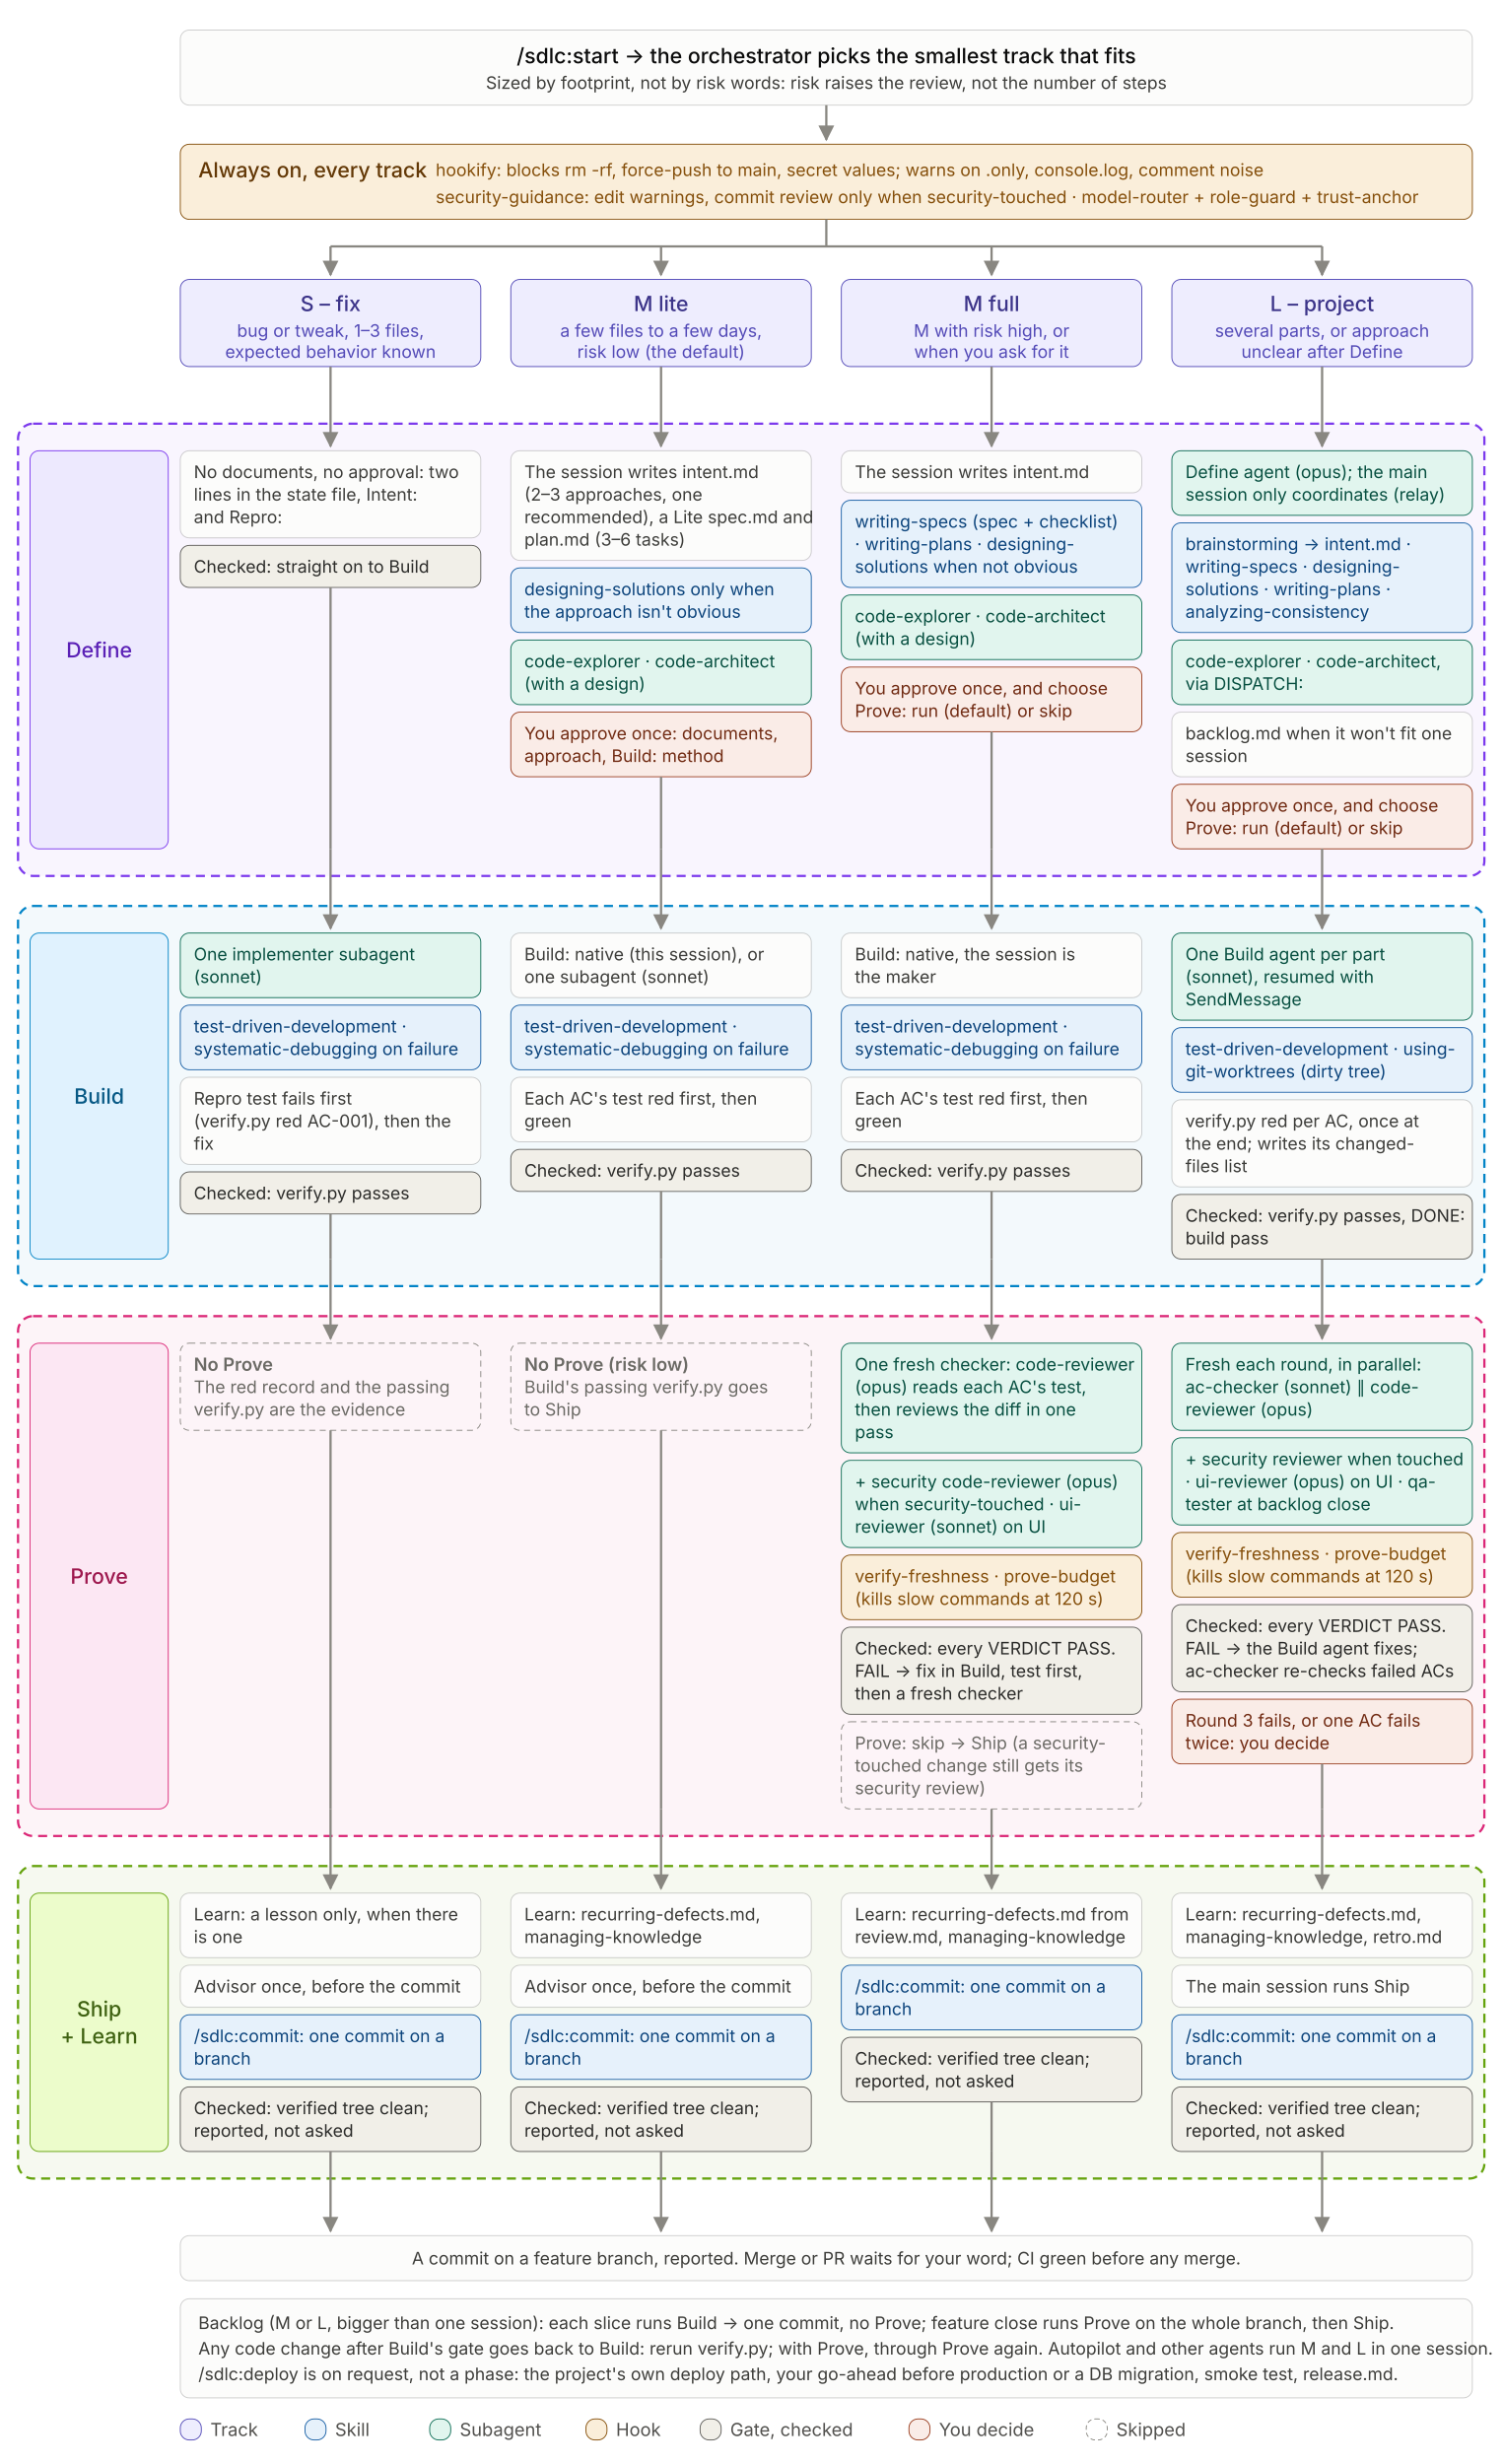
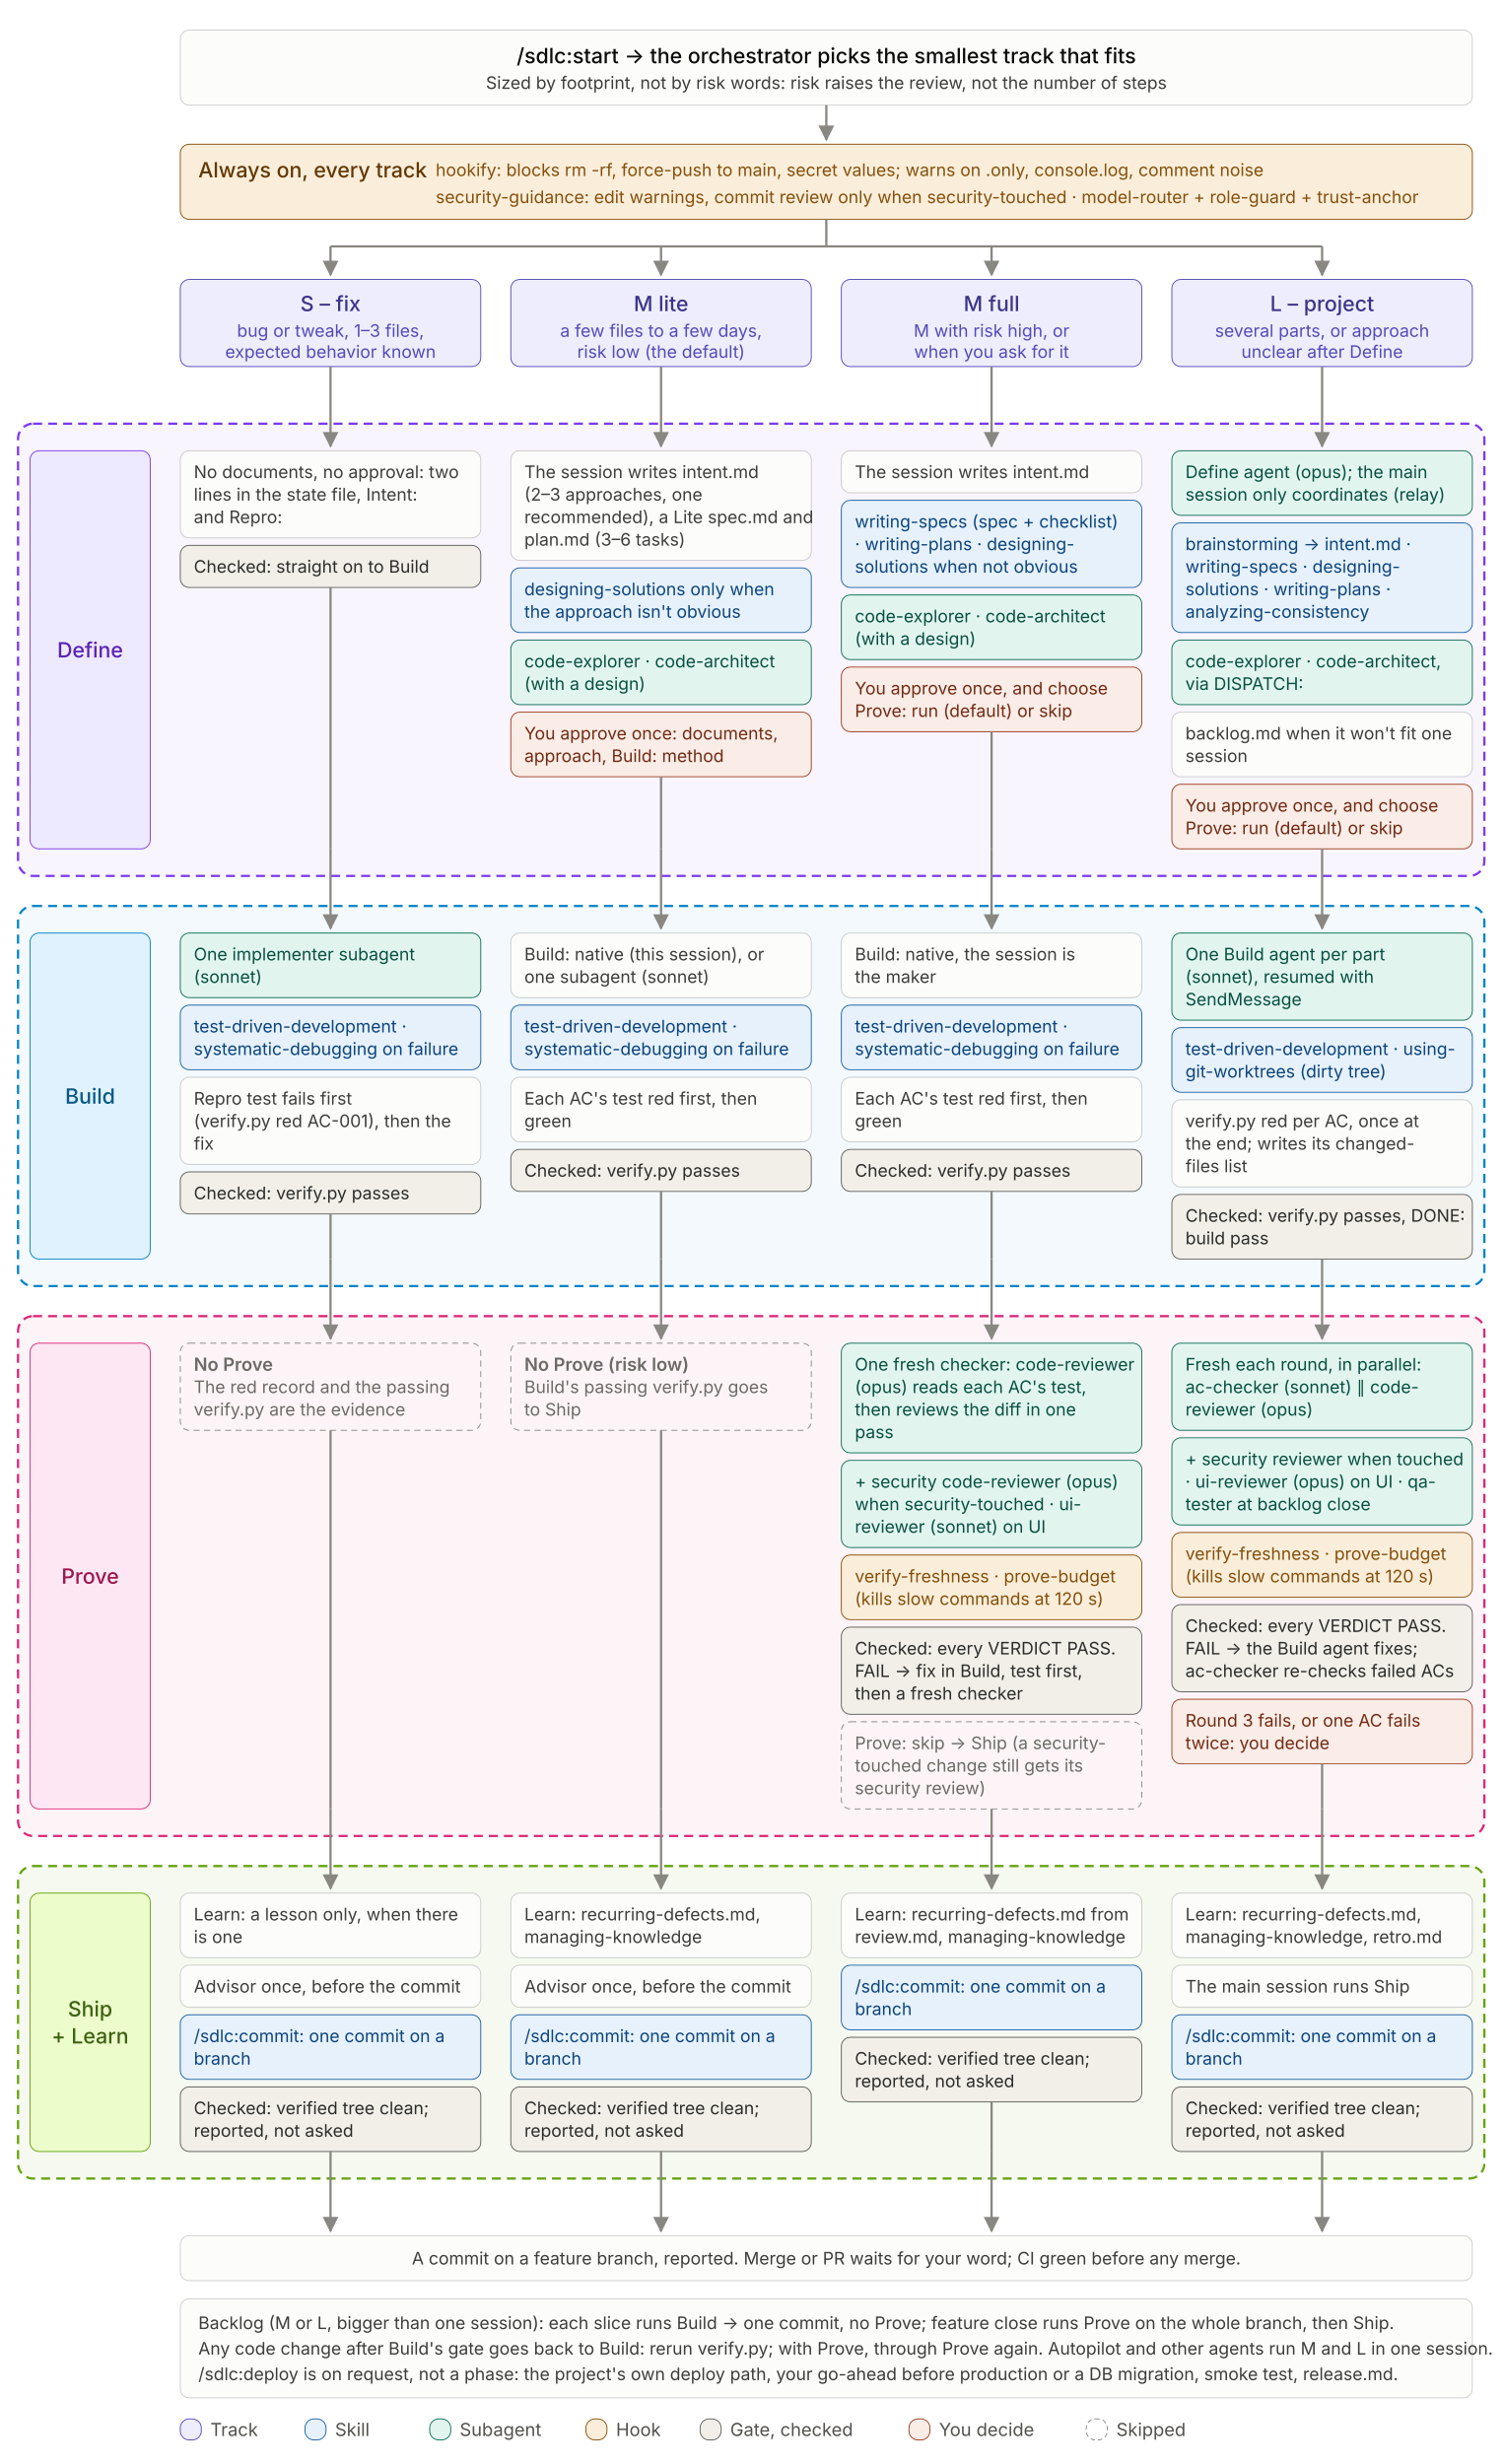
<svg xmlns="http://www.w3.org/2000/svg" width="100%" viewBox="0 0 1000 1640" role="img">
  <style>
text{font-family:anthropic-sans,-apple-system,"system-ui","Segoe UI",sans-serif;dominant-baseline:central;text-anchor:start}
.a{fill:none;stroke:#898781;stroke-width:1.5}#ar path{fill:#898781}
.t{font-size:14px;font-weight:500}.t2{font-size:12px;font-weight:600}.s{font-size:11.5px}
.l{font-size:12px;fill:#52514e}.m{text-anchor:middle}
rect{stroke-width:.6}
.neutral rect{fill:#fcfcfb;stroke:rgba(11,11,11,.2)}.neutral .t{fill:#0b0b0b}.neutral .s{fill:#3d3d3a}
.bound{stroke-width:1.5;stroke-dasharray:6 4}
.p1.bound{fill:rgba(124,58,237,.05);stroke:#7c3aed}.p1 rect{fill:#ede9fe;stroke:#7c3aed}.p1 .t{fill:#5b21b6}
.p2.bound{fill:rgba(2,132,199,.05);stroke:#0284c7}.p2 rect{fill:#e0f2fe;stroke:#0284c7}.p2 .t{fill:#075985}
.p3.bound{fill:rgba(219,39,119,.05);stroke:#db2777}.p3 rect{fill:#fce7f3;stroke:#db2777}.p3 .t{fill:#9d174d}
.p4.bound{fill:rgba(101,163,13,.06);stroke:#65a30d}.p4 rect{fill:#ecfccb;stroke:#65a30d}.p4 .t{fill:#3f6212}
.stage rect{fill:#eeedfe;stroke:#534ab7}.stage .t{fill:#3c3489}.stage .s{fill:#534ab7}
.skill rect{fill:#e6f1fb;stroke:#185fa5}.skill .s{fill:#0c447c}
.agent rect{fill:#e1f5ee;stroke:#0f6e56}.agent .s{fill:#085041}
.hook rect{fill:#faeeda;stroke:#854f0b}.hook .t{fill:#633806}.hook .s{fill:#854f0b}
.gate rect{fill:#f1efe8;stroke:#5f5e5a}.gate .s{fill:#2c2c2a}
.approval rect{fill:#faece7;stroke:#993c1d}.approval .s{fill:#712b13}
.skip rect{fill:none;stroke:#898781}.skip .s,.skip .t2{fill:#6b6a65}
@media (prefers-color-scheme:dark){
.a{stroke:#a09e96}#ar path{fill:#a09e96}.l{fill:#aaa8a2}
.neutral rect{fill:#262624;stroke:rgba(255,255,255,.2)}.neutral .t{fill:#f0efea}.neutral .s{fill:#c8c6bf}
.stage rect{fill:#26244a;stroke:#a098f0}.stage .t{fill:#cecbfa}
.p1.bound{fill:rgba(167,139,250,.07);stroke:#a78bfa}.p1 rect{fill:#2e1f5e;stroke:#a78bfa}.p1 .t{fill:#ddd6fe}
.p2.bound{fill:rgba(56,189,248,.07);stroke:#38bdf8}.p2 rect{fill:#0c2f45;stroke:#38bdf8}.p2 .t{fill:#bae6fd}
.p3.bound{fill:rgba(244,114,182,.07);stroke:#f472b6}.p3 rect{fill:#4a1530;stroke:#f472b6}.p3 .t{fill:#fbcfe8}
.p4.bound{fill:rgba(163,230,53,.06);stroke:#a3e635}.p4 rect{fill:#26360e;stroke:#a3e635}.p4 .t{fill:#d9f99d}.stage .s{fill:#a098f0}
.skill rect{fill:#102a44;stroke:#6aa8e6}.skill .s{fill:#b5d4f4}
.agent rect{fill:#0c3228;stroke:#5ac8a5}.agent .s{fill:#aae6d4}
.hook rect{fill:#3d2a10;stroke:#e0a04c}.hook .t{fill:#f5d9a8}.hook .s{fill:#e0a04c}
.gate rect{fill:#2e2d2a;stroke:#a09e96}.gate .s{fill:#d3d1c7}
.approval rect{fill:#401e14;stroke:#e68c6e}.approval .s{fill:#f5c8b9}
.skip rect{stroke:#7a7872}.skip .s,.skip .t2{fill:#a09e96}
}</style>
  <defs>
    <marker id="ar" viewBox="0 0 10 10" refX="9" refY="5" markerWidth="7" markerHeight="7" orient="auto">
      <path d="M0,0 L10,5 L0,10 z" />
    </marker>
  </defs>
  <g class="neutral">
    <rect x="120" y="20" width="860" height="50" rx="6" />
    <text class="t m" x="550.0" y="37">/sdlc:start → the orchestrator picks the smallest track that fits</text>
    <text class="s m" x="550.0" y="55">Sized by footprint, not by risk words: risk raises the review, not the number of steps</text>
  </g>
  <line class="a" x1="550.0" y1="70" x2="550.0" y2="93" marker-end="url(#ar)" />
  <g class="hook">
    <rect x="120" y="96" width="860" height="50" rx="6" />
    <text class="t" x="132" y="113">Always on, every track</text>
    <text class="s" x="290" y="113">hookify: blocks rm -rf, force-push to main, secret values; warns on .only, console.log, comment noise</text>
    <text class="s" x="290" y="131">security-guidance: edit warnings, commit review only when security-touched · model-router + role-guard + trust-anchor</text>
  </g>
  <line class="a" x1="550.0" y1="146" x2="550.0" y2="164" />
  <line class="a" x1="220.0" y1="164" x2="880.0" y2="164" />
  <line class="a" x1="220.0" y1="164" x2="220.0" y2="183" marker-end="url(#ar)" />
  <line class="a" x1="440.0" y1="164" x2="440.0" y2="183" marker-end="url(#ar)" />
  <line class="a" x1="660.0" y1="164" x2="660.0" y2="183" marker-end="url(#ar)" />
  <line class="a" x1="880.0" y1="164" x2="880.0" y2="183" marker-end="url(#ar)" />
  <g class="stage">
    <rect x="120" y="186" width="200" height="58" rx="6" />
    <text class="t m" x="220.0" y="202">S – fix</text>
    <text class="s m" x="220.0" y="220">bug or tweak, 1–3 files,</text>
    <text class="s m" x="220.0" y="234">expected behavior known</text>
  </g>
  <g class="stage">
    <rect x="340" y="186" width="200" height="58" rx="6" />
    <text class="t m" x="440.0" y="202">M lite</text>
    <text class="s m" x="440.0" y="220">a few files to a few days,</text>
    <text class="s m" x="440.0" y="234">risk low (the default)</text>
  </g>
  <g class="stage">
    <rect x="560" y="186" width="200" height="58" rx="6" />
    <text class="t m" x="660.0" y="202">M full</text>
    <text class="s m" x="660.0" y="220">M with risk high, or</text>
    <text class="s m" x="660.0" y="234">when you ask for it</text>
  </g>
  <g class="stage">
    <rect x="780" y="186" width="200" height="58" rx="6" />
    <text class="t m" x="880.0" y="202">L – project</text>
    <text class="s m" x="880.0" y="220">several parts, or approach</text>
    <text class="s m" x="880.0" y="234">unclear after Define</text>
  </g>
  <rect class="bound p1" x="12" y="282" width="976" height="301" rx="10" />
  <g class="phase p1">
-     <rect x="20" y="300" width="92" height="265" rx="6" />
-     <text class="t m" x="66.0" y="432.5">Define</text>
+     <rect x="20" y="300" width="80" height="265" rx="6" />
+     <text class="t m" x="60.0" y="432.5">Define</text>
  </g>
  <line class="a" x1="220.0" y1="244" x2="220.0" y2="297" marker-end="url(#ar)" />
  <g class="neutral">
    <rect x="120" y="300" width="200" height="58" rx="6" />
    <text class="s" x="129" y="314">No documents, no approval: two</text>
    <text class="s" x="129" y="329">lines in the state file, Intent:</text>
    <text class="s" x="129" y="344">and Repro:</text>
  </g>
  <g class="gate">
    <rect x="120" y="363" width="200" height="28" rx="6" />
    <text class="s" x="129" y="377">Checked: straight on to Build</text>
  </g>
  <line class="a" x1="220.0" y1="391" x2="220.0" y2="565" />
  <line class="a" x1="440.0" y1="244" x2="440.0" y2="297" marker-end="url(#ar)" />
  <g class="neutral">
    <rect x="340" y="300" width="200" height="73" rx="6" />
    <text class="s" x="349" y="314">The session writes intent.md</text>
    <text class="s" x="349" y="329">(2–3 approaches, one</text>
    <text class="s" x="349" y="344">recommended), a Lite spec.md and</text>
    <text class="s" x="349" y="359">plan.md (3–6 tasks)</text>
  </g>
  <g class="skill">
    <rect x="340" y="378" width="200" height="43" rx="6" />
    <text class="s" x="349" y="392">designing-solutions only when</text>
    <text class="s" x="349" y="407">the approach isn't obvious</text>
  </g>
  <g class="agent">
    <rect x="340" y="426" width="200" height="43" rx="6" />
    <text class="s" x="349" y="440">code-explorer · code-architect</text>
    <text class="s" x="349" y="455">(with a design)</text>
  </g>
  <g class="approval">
    <rect x="340" y="474" width="200" height="43" rx="6" />
    <text class="s" x="349" y="488">You approve once: documents,</text>
    <text class="s" x="349" y="503">approach, Build: method</text>
  </g>
  <line class="a" x1="440.0" y1="517" x2="440.0" y2="565" />
  <line class="a" x1="660.0" y1="244" x2="660.0" y2="297" marker-end="url(#ar)" />
  <g class="neutral">
    <rect x="560" y="300" width="200" height="28" rx="6" />
    <text class="s" x="569" y="314">The session writes intent.md</text>
  </g>
  <g class="skill">
    <rect x="560" y="333" width="200" height="58" rx="6" />
    <text class="s" x="569" y="347">writing-specs (spec + checklist)</text>
    <text class="s" x="569" y="362">· writing-plans · designing-</text>
    <text class="s" x="569" y="377">solutions when not obvious</text>
  </g>
  <g class="agent">
    <rect x="560" y="396" width="200" height="43" rx="6" />
    <text class="s" x="569" y="410">code-explorer · code-architect</text>
    <text class="s" x="569" y="425">(with a design)</text>
  </g>
  <g class="approval">
    <rect x="560" y="444" width="200" height="43" rx="6" />
    <text class="s" x="569" y="458">You approve once, and choose</text>
    <text class="s" x="569" y="473">Prove: run (default) or skip</text>
  </g>
  <line class="a" x1="660.0" y1="487" x2="660.0" y2="565" />
  <line class="a" x1="880.0" y1="244" x2="880.0" y2="297" marker-end="url(#ar)" />
  <g class="agent">
    <rect x="780" y="300" width="200" height="43" rx="6" />
    <text class="s" x="789" y="314">Define agent (opus); the main</text>
    <text class="s" x="789" y="329">session only coordinates (relay)</text>
  </g>
  <g class="skill">
    <rect x="780" y="348" width="200" height="73" rx="6" />
    <text class="s" x="789" y="362">brainstorming → intent.md ·</text>
    <text class="s" x="789" y="377">writing-specs · designing-</text>
    <text class="s" x="789" y="392">solutions · writing-plans ·</text>
    <text class="s" x="789" y="407">analyzing-consistency</text>
  </g>
  <g class="agent">
    <rect x="780" y="426" width="200" height="43" rx="6" />
    <text class="s" x="789" y="440">code-explorer · code-architect,</text>
    <text class="s" x="789" y="455">via DISPATCH:</text>
  </g>
  <g class="neutral">
    <rect x="780" y="474" width="200" height="43" rx="6" />
    <text class="s" x="789" y="488">backlog.md when it won't fit one</text>
    <text class="s" x="789" y="503">session</text>
  </g>
  <g class="approval">
    <rect x="780" y="522" width="200" height="43" rx="6" />
    <text class="s" x="789" y="536">You approve once, and choose</text>
    <text class="s" x="789" y="551">Prove: run (default) or skip</text>
  </g>
  <rect class="bound p2" x="12" y="603" width="976" height="253" rx="10" />
  <g class="phase p2">
-     <rect x="20" y="621" width="92" height="217" rx="6" />
-     <text class="t m" x="66.0" y="729.5">Build</text>
+     <rect x="20" y="621" width="80" height="217" rx="6" />
+     <text class="t m" x="60.0" y="729.5">Build</text>
  </g>
  <line class="a" x1="220.0" y1="565" x2="220.0" y2="618" marker-end="url(#ar)" />
  <g class="agent">
    <rect x="120" y="621" width="200" height="43" rx="6" />
    <text class="s" x="129" y="635">One implementer subagent</text>
    <text class="s" x="129" y="650">(sonnet)</text>
  </g>
  <g class="skill">
    <rect x="120" y="669" width="200" height="43" rx="6" />
    <text class="s" x="129" y="683">test-driven-development ·</text>
    <text class="s" x="129" y="698">systematic-debugging on failure</text>
  </g>
  <g class="neutral">
    <rect x="120" y="717" width="200" height="58" rx="6" />
    <text class="s" x="129" y="731">Repro test fails first</text>
    <text class="s" x="129" y="746">(verify.py red AC-001), then the</text>
    <text class="s" x="129" y="761">fix</text>
  </g>
  <g class="gate">
    <rect x="120" y="780" width="200" height="28" rx="6" />
    <text class="s" x="129" y="794">Checked: verify.py passes</text>
  </g>
  <line class="a" x1="220.0" y1="808" x2="220.0" y2="838" />
  <line class="a" x1="440.0" y1="565" x2="440.0" y2="618" marker-end="url(#ar)" />
  <g class="neutral">
    <rect x="340" y="621" width="200" height="43" rx="6" />
    <text class="s" x="349" y="635">Build: native (this session), or</text>
    <text class="s" x="349" y="650">one subagent (sonnet)</text>
  </g>
  <g class="skill">
    <rect x="340" y="669" width="200" height="43" rx="6" />
    <text class="s" x="349" y="683">test-driven-development ·</text>
    <text class="s" x="349" y="698">systematic-debugging on failure</text>
  </g>
  <g class="neutral">
    <rect x="340" y="717" width="200" height="43" rx="6" />
    <text class="s" x="349" y="731">Each AC's test red first, then</text>
    <text class="s" x="349" y="746">green</text>
  </g>
  <g class="gate">
    <rect x="340" y="765" width="200" height="28" rx="6" />
    <text class="s" x="349" y="779">Checked: verify.py passes</text>
  </g>
  <line class="a" x1="440.0" y1="793" x2="440.0" y2="838" />
  <line class="a" x1="660.0" y1="565" x2="660.0" y2="618" marker-end="url(#ar)" />
  <g class="neutral">
    <rect x="560" y="621" width="200" height="43" rx="6" />
    <text class="s" x="569" y="635">Build: native, the session is</text>
    <text class="s" x="569" y="650">the maker</text>
  </g>
  <g class="skill">
    <rect x="560" y="669" width="200" height="43" rx="6" />
    <text class="s" x="569" y="683">test-driven-development ·</text>
    <text class="s" x="569" y="698">systematic-debugging on failure</text>
  </g>
  <g class="neutral">
    <rect x="560" y="717" width="200" height="43" rx="6" />
    <text class="s" x="569" y="731">Each AC's test red first, then</text>
    <text class="s" x="569" y="746">green</text>
  </g>
  <g class="gate">
    <rect x="560" y="765" width="200" height="28" rx="6" />
    <text class="s" x="569" y="779">Checked: verify.py passes</text>
  </g>
  <line class="a" x1="660.0" y1="793" x2="660.0" y2="838" />
  <line class="a" x1="880.0" y1="565" x2="880.0" y2="618" marker-end="url(#ar)" />
  <g class="agent">
    <rect x="780" y="621" width="200" height="58" rx="6" />
    <text class="s" x="789" y="635">One Build agent per part</text>
    <text class="s" x="789" y="650">(sonnet), resumed with</text>
    <text class="s" x="789" y="665">SendMessage</text>
  </g>
  <g class="skill">
    <rect x="780" y="684" width="200" height="43" rx="6" />
    <text class="s" x="789" y="698">test-driven-development · using-</text>
    <text class="s" x="789" y="713">git-worktrees (dirty tree)</text>
  </g>
  <g class="neutral">
    <rect x="780" y="732" width="200" height="58" rx="6" />
    <text class="s" x="789" y="746">verify.py red per AC, once at</text>
    <text class="s" x="789" y="761">the end; writes its changed-</text>
    <text class="s" x="789" y="776">files list</text>
  </g>
  <g class="gate">
    <rect x="780" y="795" width="200" height="43" rx="6" />
    <text class="s" x="789" y="809">Checked: verify.py passes, DONE:</text>
    <text class="s" x="789" y="824">build pass</text>
  </g>
  <rect class="bound p3" x="12" y="876" width="976" height="346" rx="10" />
  <g class="phase p3">
-     <rect x="20" y="894" width="92" height="310" rx="6" />
-     <text class="t m" x="66.0" y="1049.0">Prove</text>
+     <rect x="20" y="894" width="80" height="310" rx="6" />
+     <text class="t m" x="60.0" y="1049.0">Prove</text>
  </g>
  <line class="a" x1="220.0" y1="838" x2="220.0" y2="891" marker-end="url(#ar)" />
  <g class="skip">
    <rect x="120" y="894" width="200" height="58" rx="6" stroke-dasharray="4 3" />
    <text class="t2" x="129" y="908">No Prove</text>
    <text class="s" x="129" y="923">The red record and the passing</text>
    <text class="s" x="129" y="938">verify.py are the evidence</text>
  </g>
  <line class="a" x1="220.0" y1="952" x2="220.0" y2="1204" />
  <line class="a" x1="440.0" y1="838" x2="440.0" y2="891" marker-end="url(#ar)" />
  <g class="skip">
    <rect x="340" y="894" width="200" height="58" rx="6" stroke-dasharray="4 3" />
    <text class="t2" x="349" y="908">No Prove (risk low)</text>
    <text class="s" x="349" y="923">Build's passing verify.py goes</text>
    <text class="s" x="349" y="938">to Ship</text>
  </g>
  <line class="a" x1="440.0" y1="952" x2="440.0" y2="1204" />
  <line class="a" x1="660.0" y1="838" x2="660.0" y2="891" marker-end="url(#ar)" />
  <g class="agent">
    <rect x="560" y="894" width="200" height="73" rx="6" />
    <text class="s" x="569" y="908">One fresh checker: code-reviewer</text>
    <text class="s" x="569" y="923">(opus) reads each AC's test,</text>
    <text class="s" x="569" y="938">then reviews the diff in one</text>
    <text class="s" x="569" y="953">pass</text>
  </g>
  <g class="agent">
    <rect x="560" y="972" width="200" height="58" rx="6" />
    <text class="s" x="569" y="986">+ security code-reviewer (opus)</text>
    <text class="s" x="569" y="1001">when security-touched · ui-</text>
    <text class="s" x="569" y="1016">reviewer (sonnet) on UI</text>
  </g>
  <g class="hook">
    <rect x="560" y="1035" width="200" height="43" rx="6" />
    <text class="s" x="569" y="1049">verify-freshness · prove-budget</text>
    <text class="s" x="569" y="1064">(kills slow commands at 120 s)</text>
  </g>
  <g class="gate">
    <rect x="560" y="1083" width="200" height="58" rx="6" />
    <text class="s" x="569" y="1097">Checked: every VERDICT PASS.</text>
    <text class="s" x="569" y="1112">FAIL → fix in Build, test first,</text>
    <text class="s" x="569" y="1127">then a fresh checker</text>
  </g>
  <g class="skip">
    <rect x="560" y="1146" width="200" height="58" rx="6" stroke-dasharray="4 3" />
    <text class="s" x="569" y="1160">Prove: skip → Ship (a security-</text>
    <text class="s" x="569" y="1175">touched change still gets its</text>
    <text class="s" x="569" y="1190">security review)</text>
  </g>
  <line class="a" x1="880.0" y1="838" x2="880.0" y2="891" marker-end="url(#ar)" />
  <g class="agent">
    <rect x="780" y="894" width="200" height="58" rx="6" />
    <text class="s" x="789" y="908">Fresh each round, in parallel:</text>
    <text class="s" x="789" y="923">ac-checker (sonnet) ∥ code-</text>
    <text class="s" x="789" y="938">reviewer (opus)</text>
  </g>
  <g class="agent">
    <rect x="780" y="957" width="200" height="58" rx="6" />
    <text class="s" x="789" y="971">+ security reviewer when touched</text>
    <text class="s" x="789" y="986">· ui-reviewer (opus) on UI · qa-</text>
    <text class="s" x="789" y="1001">tester at backlog close</text>
  </g>
  <g class="hook">
    <rect x="780" y="1020" width="200" height="43" rx="6" />
    <text class="s" x="789" y="1034">verify-freshness · prove-budget</text>
    <text class="s" x="789" y="1049">(kills slow commands at 120 s)</text>
  </g>
  <g class="gate">
    <rect x="780" y="1068" width="200" height="58" rx="6" />
    <text class="s" x="789" y="1082">Checked: every VERDICT PASS.</text>
    <text class="s" x="789" y="1097">FAIL → the Build agent fixes;</text>
    <text class="s" x="789" y="1112">ac-checker re-checks failed ACs</text>
  </g>
  <g class="approval">
    <rect x="780" y="1131" width="200" height="43" rx="6" />
    <text class="s" x="789" y="1145">Round 3 fails, or one AC fails</text>
    <text class="s" x="789" y="1160">twice: you decide</text>
  </g>
  <line class="a" x1="880.0" y1="1174" x2="880.0" y2="1204" />
  <rect class="bound p4" x="12" y="1242" width="976" height="208" rx="10" />
  <g class="phase p4">
-     <rect x="20" y="1260" width="92" height="172" rx="6" />
-     <text class="t m" x="66.0" y="1337.0">Ship</text>
-     <text class="t m" x="66.0" y="1355.0">+ Learn</text>
+     <rect x="20" y="1260" width="80" height="172" rx="6" />
+     <text class="t m" x="60.0" y="1337.0">Ship</text>
+     <text class="t m" x="60.0" y="1355.0">+ Learn</text>
  </g>
  <line class="a" x1="220.0" y1="1204" x2="220.0" y2="1257" marker-end="url(#ar)" />
  <g class="neutral">
    <rect x="120" y="1260" width="200" height="43" rx="6" />
    <text class="s" x="129" y="1274">Learn: a lesson only, when there</text>
    <text class="s" x="129" y="1289">is one</text>
  </g>
  <g class="neutral">
    <rect x="120" y="1308" width="200" height="28" rx="6" />
    <text class="s" x="129" y="1322">Advisor once, before the commit</text>
  </g>
  <g class="skill">
    <rect x="120" y="1341" width="200" height="43" rx="6" />
    <text class="s" x="129" y="1355">/sdlc:commit: one commit on a</text>
    <text class="s" x="129" y="1370">branch</text>
  </g>
  <g class="gate">
    <rect x="120" y="1389" width="200" height="43" rx="6" />
    <text class="s" x="129" y="1403">Checked: verified tree clean;</text>
    <text class="s" x="129" y="1418">reported, not asked</text>
  </g>
  <line class="a" x1="440.0" y1="1204" x2="440.0" y2="1257" marker-end="url(#ar)" />
  <g class="neutral">
    <rect x="340" y="1260" width="200" height="43" rx="6" />
    <text class="s" x="349" y="1274">Learn: recurring-defects.md,</text>
    <text class="s" x="349" y="1289">managing-knowledge</text>
  </g>
  <g class="neutral">
    <rect x="340" y="1308" width="200" height="28" rx="6" />
    <text class="s" x="349" y="1322">Advisor once, before the commit</text>
  </g>
  <g class="skill">
    <rect x="340" y="1341" width="200" height="43" rx="6" />
    <text class="s" x="349" y="1355">/sdlc:commit: one commit on a</text>
    <text class="s" x="349" y="1370">branch</text>
  </g>
  <g class="gate">
    <rect x="340" y="1389" width="200" height="43" rx="6" />
    <text class="s" x="349" y="1403">Checked: verified tree clean;</text>
    <text class="s" x="349" y="1418">reported, not asked</text>
  </g>
  <line class="a" x1="660.0" y1="1204" x2="660.0" y2="1257" marker-end="url(#ar)" />
  <g class="neutral">
    <rect x="560" y="1260" width="200" height="43" rx="6" />
    <text class="s" x="569" y="1274">Learn: recurring-defects.md from</text>
    <text class="s" x="569" y="1289">review.md, managing-knowledge</text>
  </g>
  <g class="skill">
    <rect x="560" y="1308" width="200" height="43" rx="6" />
    <text class="s" x="569" y="1322">/sdlc:commit: one commit on a</text>
    <text class="s" x="569" y="1337">branch</text>
  </g>
  <g class="gate">
    <rect x="560" y="1356" width="200" height="43" rx="6" />
    <text class="s" x="569" y="1370">Checked: verified tree clean;</text>
    <text class="s" x="569" y="1385">reported, not asked</text>
  </g>
  <line class="a" x1="660.0" y1="1399" x2="660.0" y2="1432" />
  <line class="a" x1="880.0" y1="1204" x2="880.0" y2="1257" marker-end="url(#ar)" />
  <g class="neutral">
    <rect x="780" y="1260" width="200" height="43" rx="6" />
    <text class="s" x="789" y="1274">Learn: recurring-defects.md,</text>
    <text class="s" x="789" y="1289">managing-knowledge, retro.md</text>
  </g>
  <g class="neutral">
    <rect x="780" y="1308" width="200" height="28" rx="6" />
    <text class="s" x="789" y="1322">The main session runs Ship</text>
  </g>
  <g class="skill">
    <rect x="780" y="1341" width="200" height="43" rx="6" />
    <text class="s" x="789" y="1355">/sdlc:commit: one commit on a</text>
    <text class="s" x="789" y="1370">branch</text>
  </g>
  <g class="gate">
    <rect x="780" y="1389" width="200" height="43" rx="6" />
    <text class="s" x="789" y="1403">Checked: verified tree clean;</text>
    <text class="s" x="789" y="1418">reported, not asked</text>
  </g>
  <line class="a" x1="220.0" y1="1432" x2="220.0" y2="1485" marker-end="url(#ar)" />
  <line class="a" x1="440.0" y1="1432" x2="440.0" y2="1485" marker-end="url(#ar)" />
  <line class="a" x1="660.0" y1="1432" x2="660.0" y2="1485" marker-end="url(#ar)" />
  <line class="a" x1="880.0" y1="1432" x2="880.0" y2="1485" marker-end="url(#ar)" />
  <g class="neutral">
    <rect x="120" y="1488" width="860" height="30" rx="6" />
    <text class="s m" x="550.0" y="1503">A commit on a feature branch, reported. Merge or PR waits for your word; CI green before any merge.</text>
  </g>
  <g class="neutral">
    <rect x="120" y="1530" width="860" height="66" rx="6" />
    <text class="s" x="132" y="1546">Backlog (M or L, bigger than one session): each slice runs Build → one commit, no Prove; feature close runs Prove on the whole branch, then Ship.</text>
    <text class="s" x="132" y="1563">Any code change after Build's gate goes back to Build: rerun verify.py; with Prove, through Prove again. Autopilot and other agents run M and L in one session.</text>
    <text class="s" x="132" y="1580">/sdlc:deploy is on request, not a phase: the project's own deploy path, your go-ahead before production or a DB migration, smoke test, release.md.</text>
  </g>
  <g class="stage">
    <rect x="120" y="1610" width="14" height="14" rx="6" />
  </g>
  <text class="l" x="140" y="1617">Track</text>
  <g class="skill">
    <rect x="203" y="1610" width="14" height="14" rx="6" />
  </g>
  <text class="l" x="223" y="1617">Skill</text>
  <g class="agent">
    <rect x="286" y="1610" width="14" height="14" rx="6" />
  </g>
  <text class="l" x="306" y="1617">Subagent</text>
  <g class="hook">
    <rect x="390" y="1610" width="14" height="14" rx="6" />
  </g>
  <text class="l" x="410" y="1617">Hook</text>
  <g class="gate">
    <rect x="466" y="1610" width="14" height="14" rx="6" />
  </g>
  <text class="l" x="486" y="1617">Gate, checked</text>
  <g class="approval">
    <rect x="605" y="1610" width="14" height="14" rx="6" />
  </g>
  <text class="l" x="625" y="1617">You decide</text>
  <g class="skip">
    <rect x="723" y="1610" width="14" height="14" rx="6" stroke-dasharray="3 2" />
  </g>
  <text class="l" x="743" y="1617">Skipped</text>
</svg>
